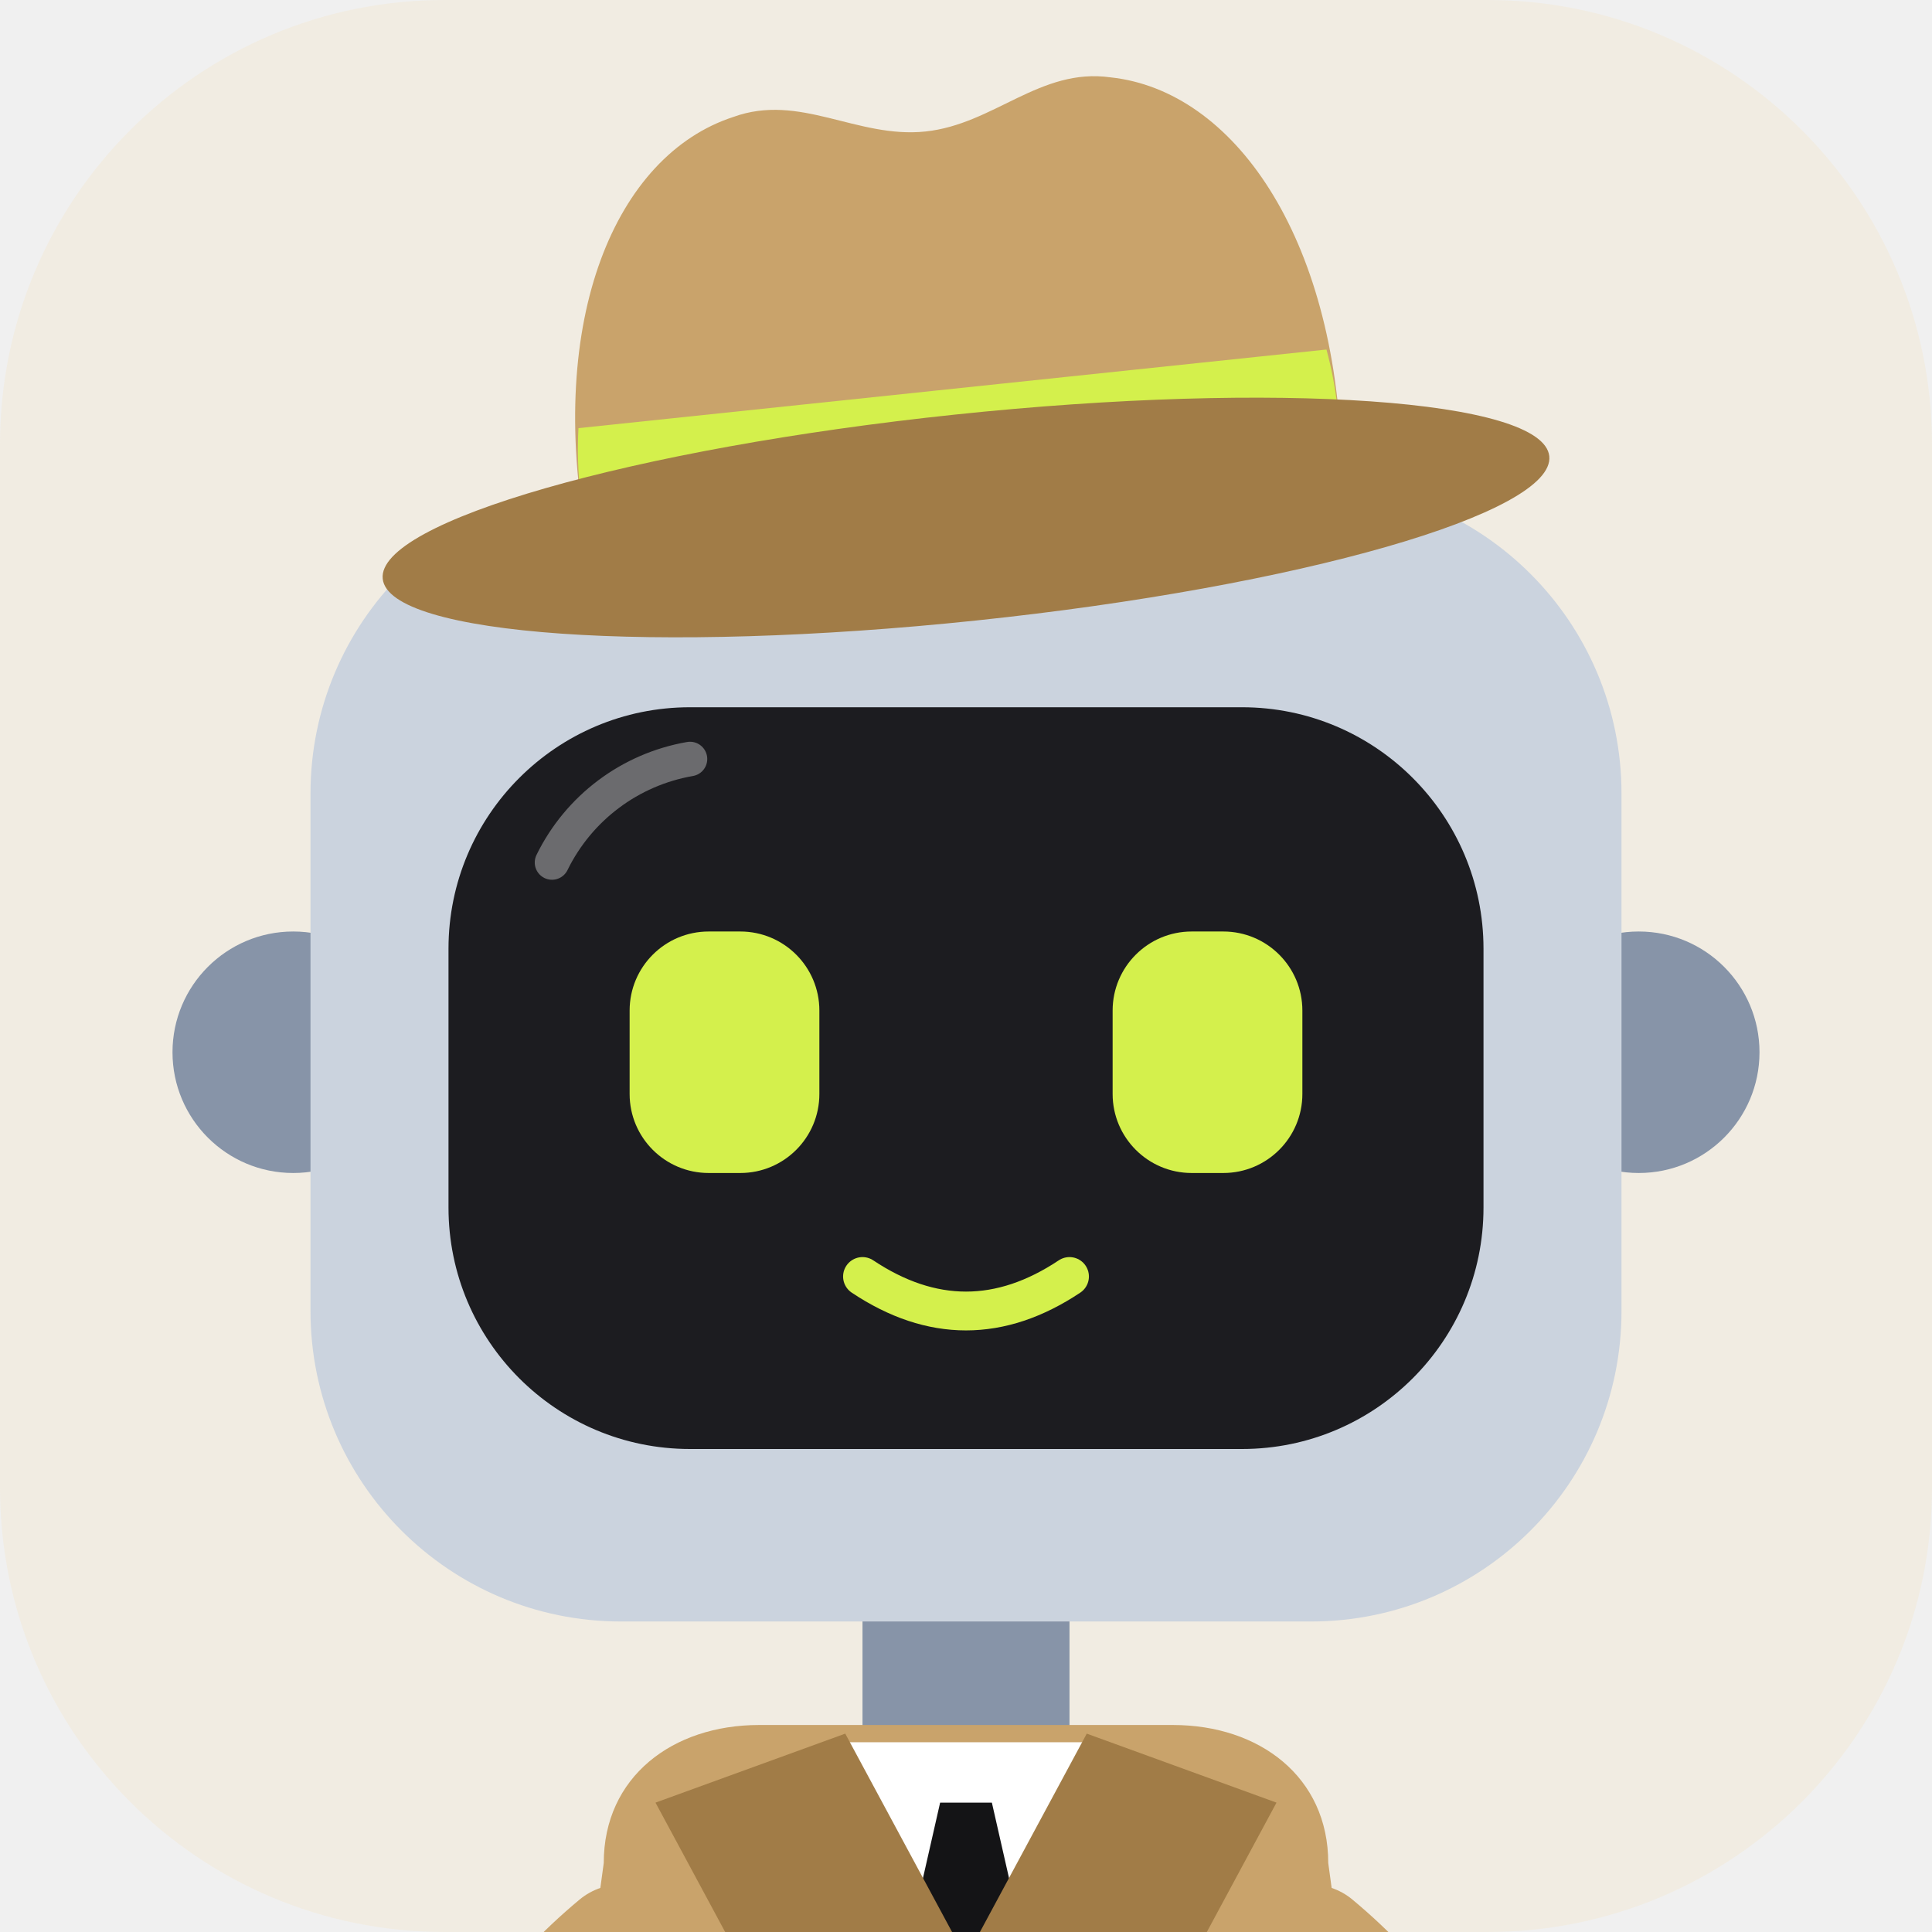
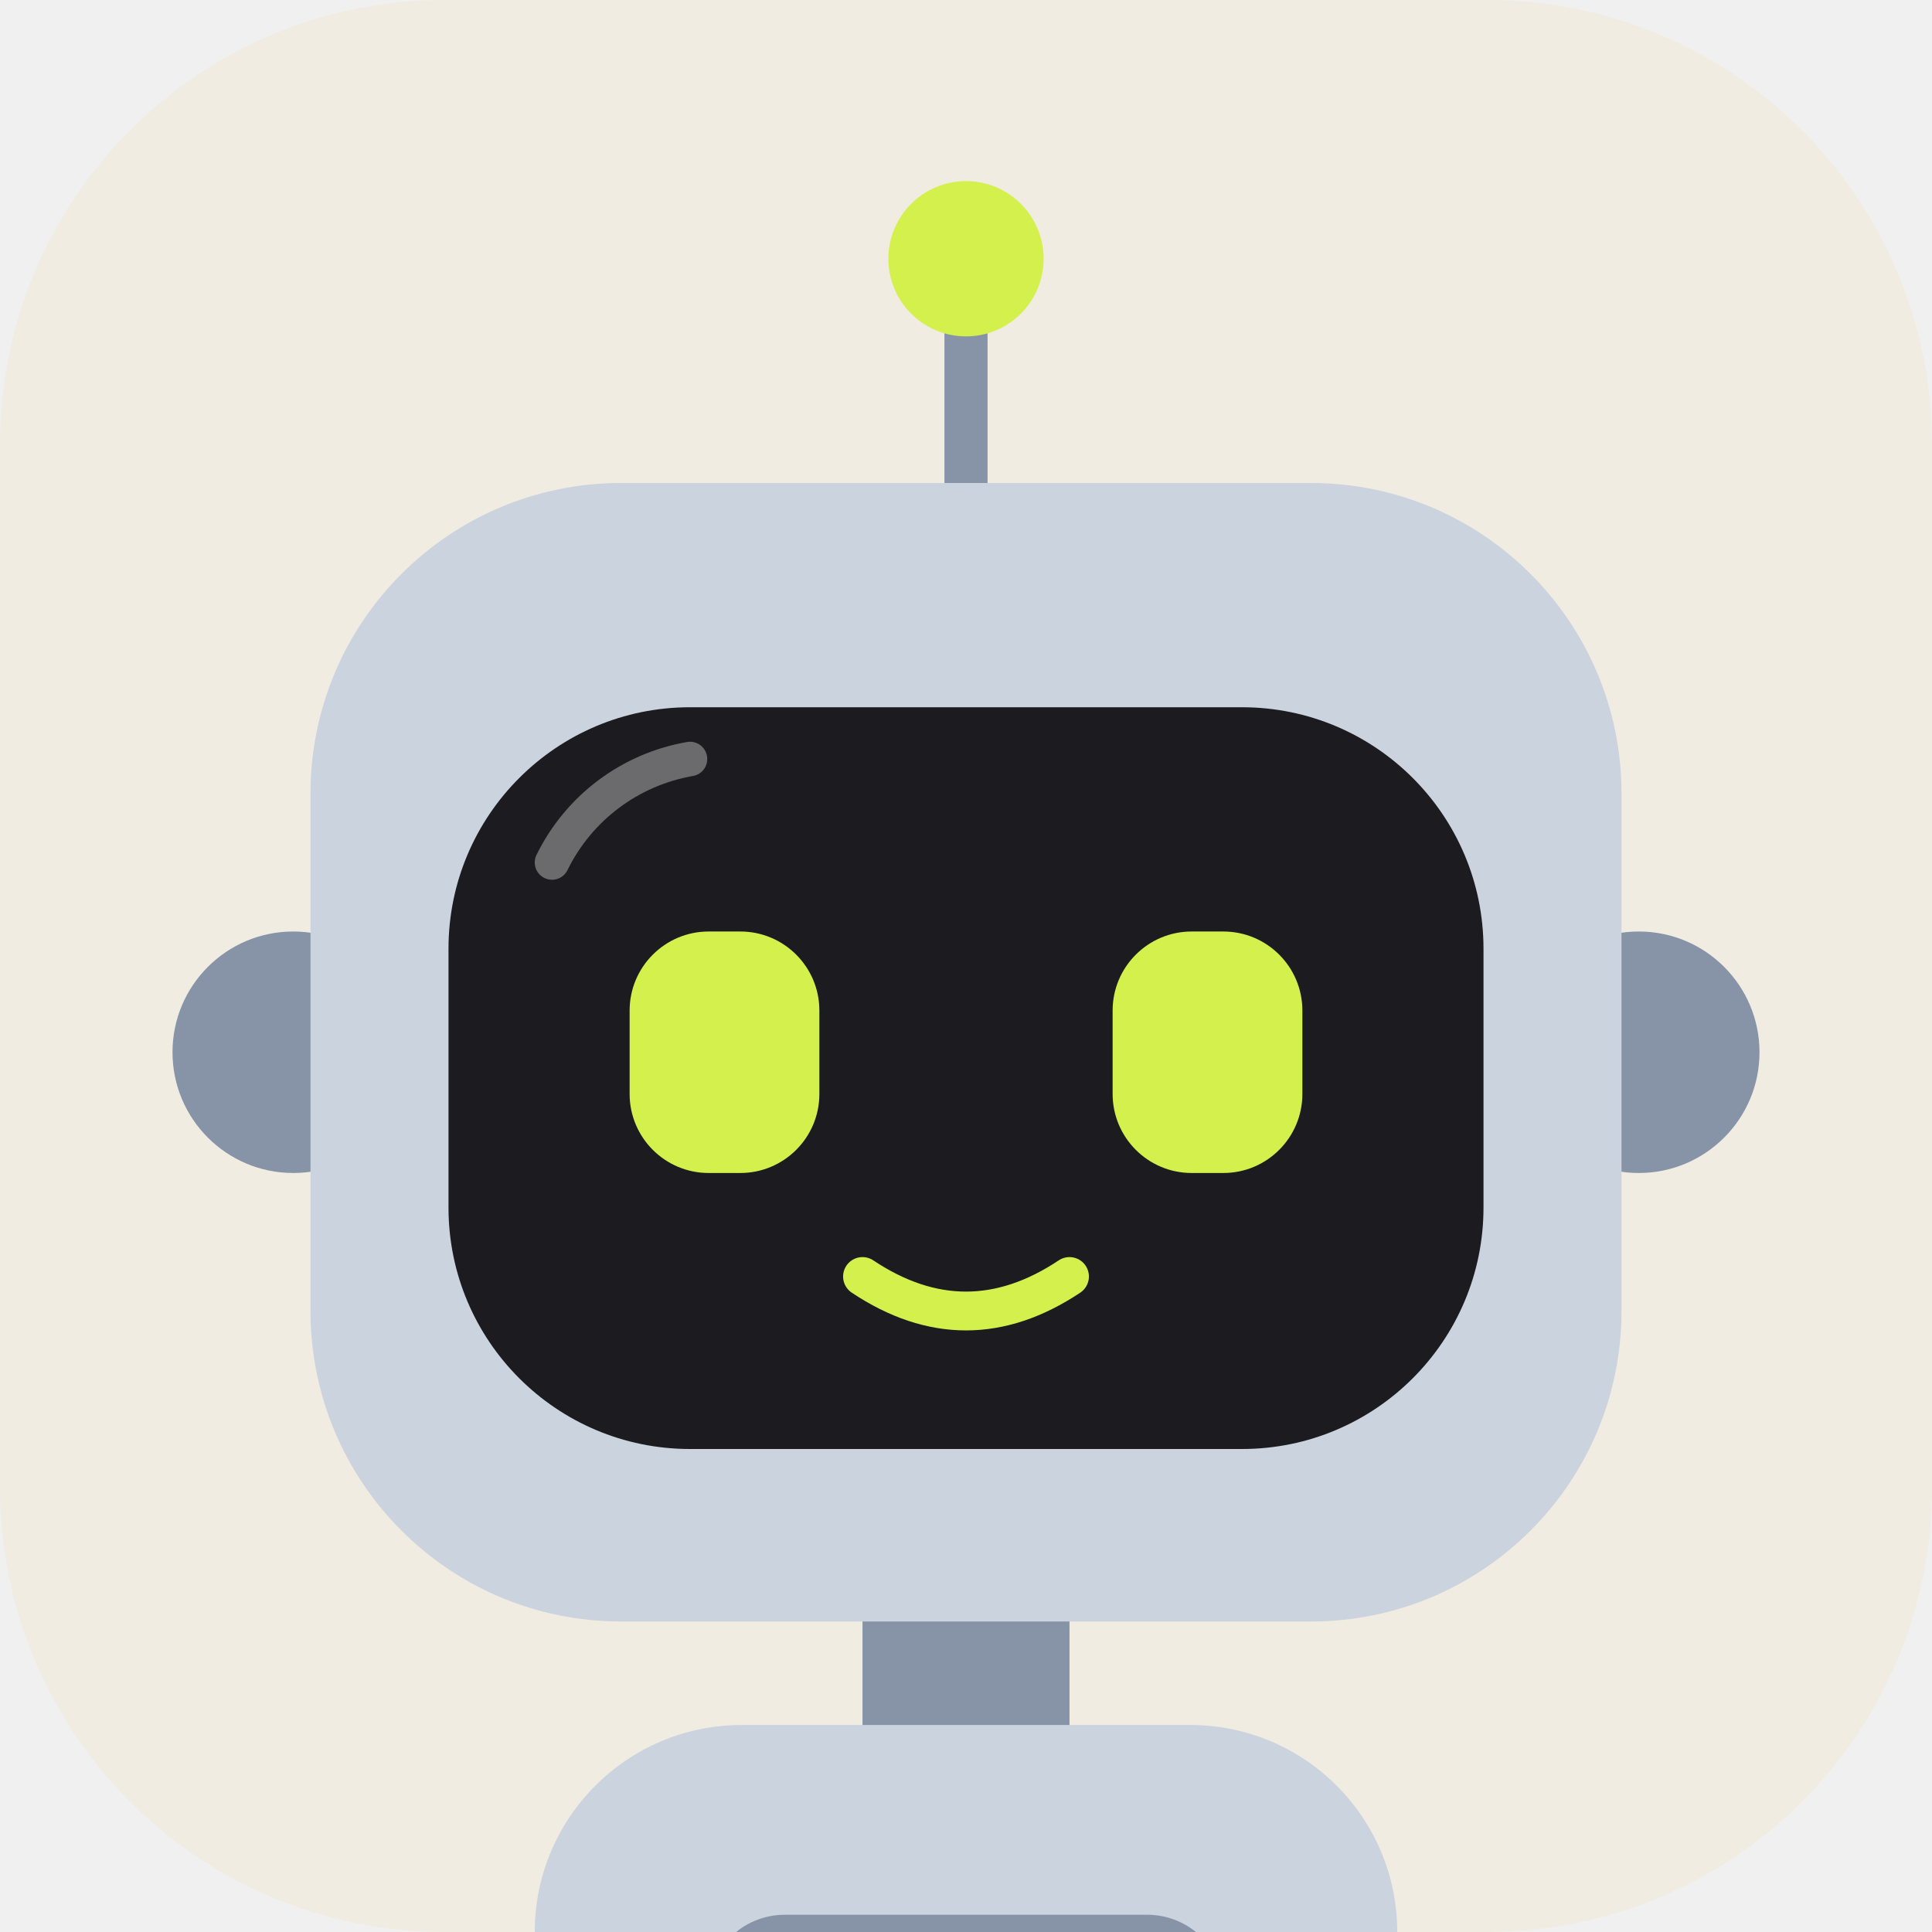
<svg xmlns="http://www.w3.org/2000/svg" width="240" height="240" viewBox="8 -14 224 224" role="img" aria-label="404, calm">
  <clipPath id="ch63">
    <rect x="8" y="-14" width="224" height="224" rx="51.52" />
  </clipPath>
  <g clip-path="url(#ch63)">
    <rect x="8" y="-14" width="224" height="224" fill="#f1ece2" />
    <rect x="91" y="278" width="18" height="30" rx="5" fill="#8794a8" />
    <rect x="80" y="300" width="40" height="18" rx="9" fill="#cbd3de" />
    <rect x="131" y="278" width="18" height="30" rx="5" fill="#8794a8" />
    <rect x="120" y="300" width="40" height="18" rx="9" fill="#cbd3de" />
-     <path d="M80 212q-24 20-12 48" fill="none" stroke="#c9a36b" stroke-width="15" stroke-linecap="round" stroke-linejoin="round" />
+     <path d="M80 212q-24 20-12 48" fill="none" stroke="#8794a8" stroke-width="15" stroke-linecap="round" stroke-linejoin="round" />
    <circle cx="68" cy="262" r="12" fill="#cbd3de" />
-     <path d="M160 212q24 20 12 48" fill="none" stroke="#c9a36b" stroke-width="15" stroke-linecap="round" stroke-linejoin="round" />
+     <path d="M160 212q24 20 12 48" fill="none" stroke="#8794a8" stroke-width="15" stroke-linecap="round" stroke-linejoin="round" />
    <circle cx="172" cy="262" r="12" fill="#cbd3de" />
    <rect x="108" y="168" width="24" height="24" fill="#8794a8" />
-     <path d="M78 202c0-10 8-16 18-16h48c10 0 18 6 18 16L174 290c1 6-3 10-9 10H75c-6 0-10-4-9-10z" fill="#c9a36b" />
-     <path d="M120 220V300" stroke="#a17c47" stroke-width="2.2" stroke-linecap="round" />
-     <rect x="69" y="249.84" width="102" height="12" rx="3" fill="#a17c47" />
-     <rect x="112" y="247.34" width="16" height="17" rx="3.5" fill="#c9a36b" stroke="#e0a526" stroke-width="3.6" />
-     <path d="M106 188l14 26 14-26z" fill="#ffffff" />
-     <path d="M117 195h6l2.5 11-5.5 7-5.5-7z" fill="#141416" />
-     <path d="M106 187l-22 8 14 26 22-8z" fill="#a17c47" />
-     <path d="M134 187l22 8-14 26-22-8z" fill="#a17c47" />
+     <rect x="70" y="186" width="100" height="106" rx="24" fill="#cbd3de" />
+     <rect x="90" y="208" width="60" height="42" rx="9" fill="#8794a8" />
+     <circle cx="106" cy="229" r="9" fill="#d4f04c" />
+     <rect x="124" y="220" width="18" height="5" rx="2.5" fill="#cbd3de" />
+     <rect x="124" y="232" width="12" height="5" rx="2.5" fill="#cbd3de" />
+     <circle cx="84" cy="270" r="3.5" fill="#8794a8" />
+     <circle cx="156" cy="270" r="3.5" fill="#8794a8" />
+     <path d="M120 46V22" stroke="#8794a8" stroke-width="5" stroke-linecap="round" />
+     <circle cx="120" cy="16" r="9" fill="#d4f04c" />
    <circle cx="42" cy="108" r="14" fill="#8794a8" />
    <circle cx="198" cy="108" r="14" fill="#8794a8" />
    <rect x="44" y="42" width="152" height="132" rx="36" fill="#cbd3de" />
    <rect x="60" y="68" width="120" height="86" rx="28" fill="#1c1c20" />
    <path d="M72 86a22 22 0 0 1 16-12" fill="none" stroke="#ffffff" stroke-opacity=".35" stroke-width="4" stroke-linecap="round" />
    <rect x="81" y="94" width="22" height="28" rx="9.167" fill="#d4f04c" />
    <rect x="137" y="94" width="22" height="28" rx="9.167" fill="#d4f04c" />
    <path d="M108 134q12 8 24 0" fill="none" stroke="#d4f04c" stroke-width="4.5" stroke-linecap="round" stroke-linejoin="round" />
-     <g transform="translate(0 -18) rotate(-6 120 64)">
-       <path d="M76 62c-2-26 8-44 22-47 8-2 14 4 22 4s14-6 22-4c14 3 24 21 22 47z" fill="#c9a36b" />
-       <path d="M76.4 49h87.2c.7 4.3.7 8.7.4 13H76c-.3-4.300-.3-8.700.4-13z" fill="#d4f04c" />
-       <ellipse cx="120" cy="64" rx="68" ry="12" fill="#a17c47" />
-     </g>
  </g>
</svg>
